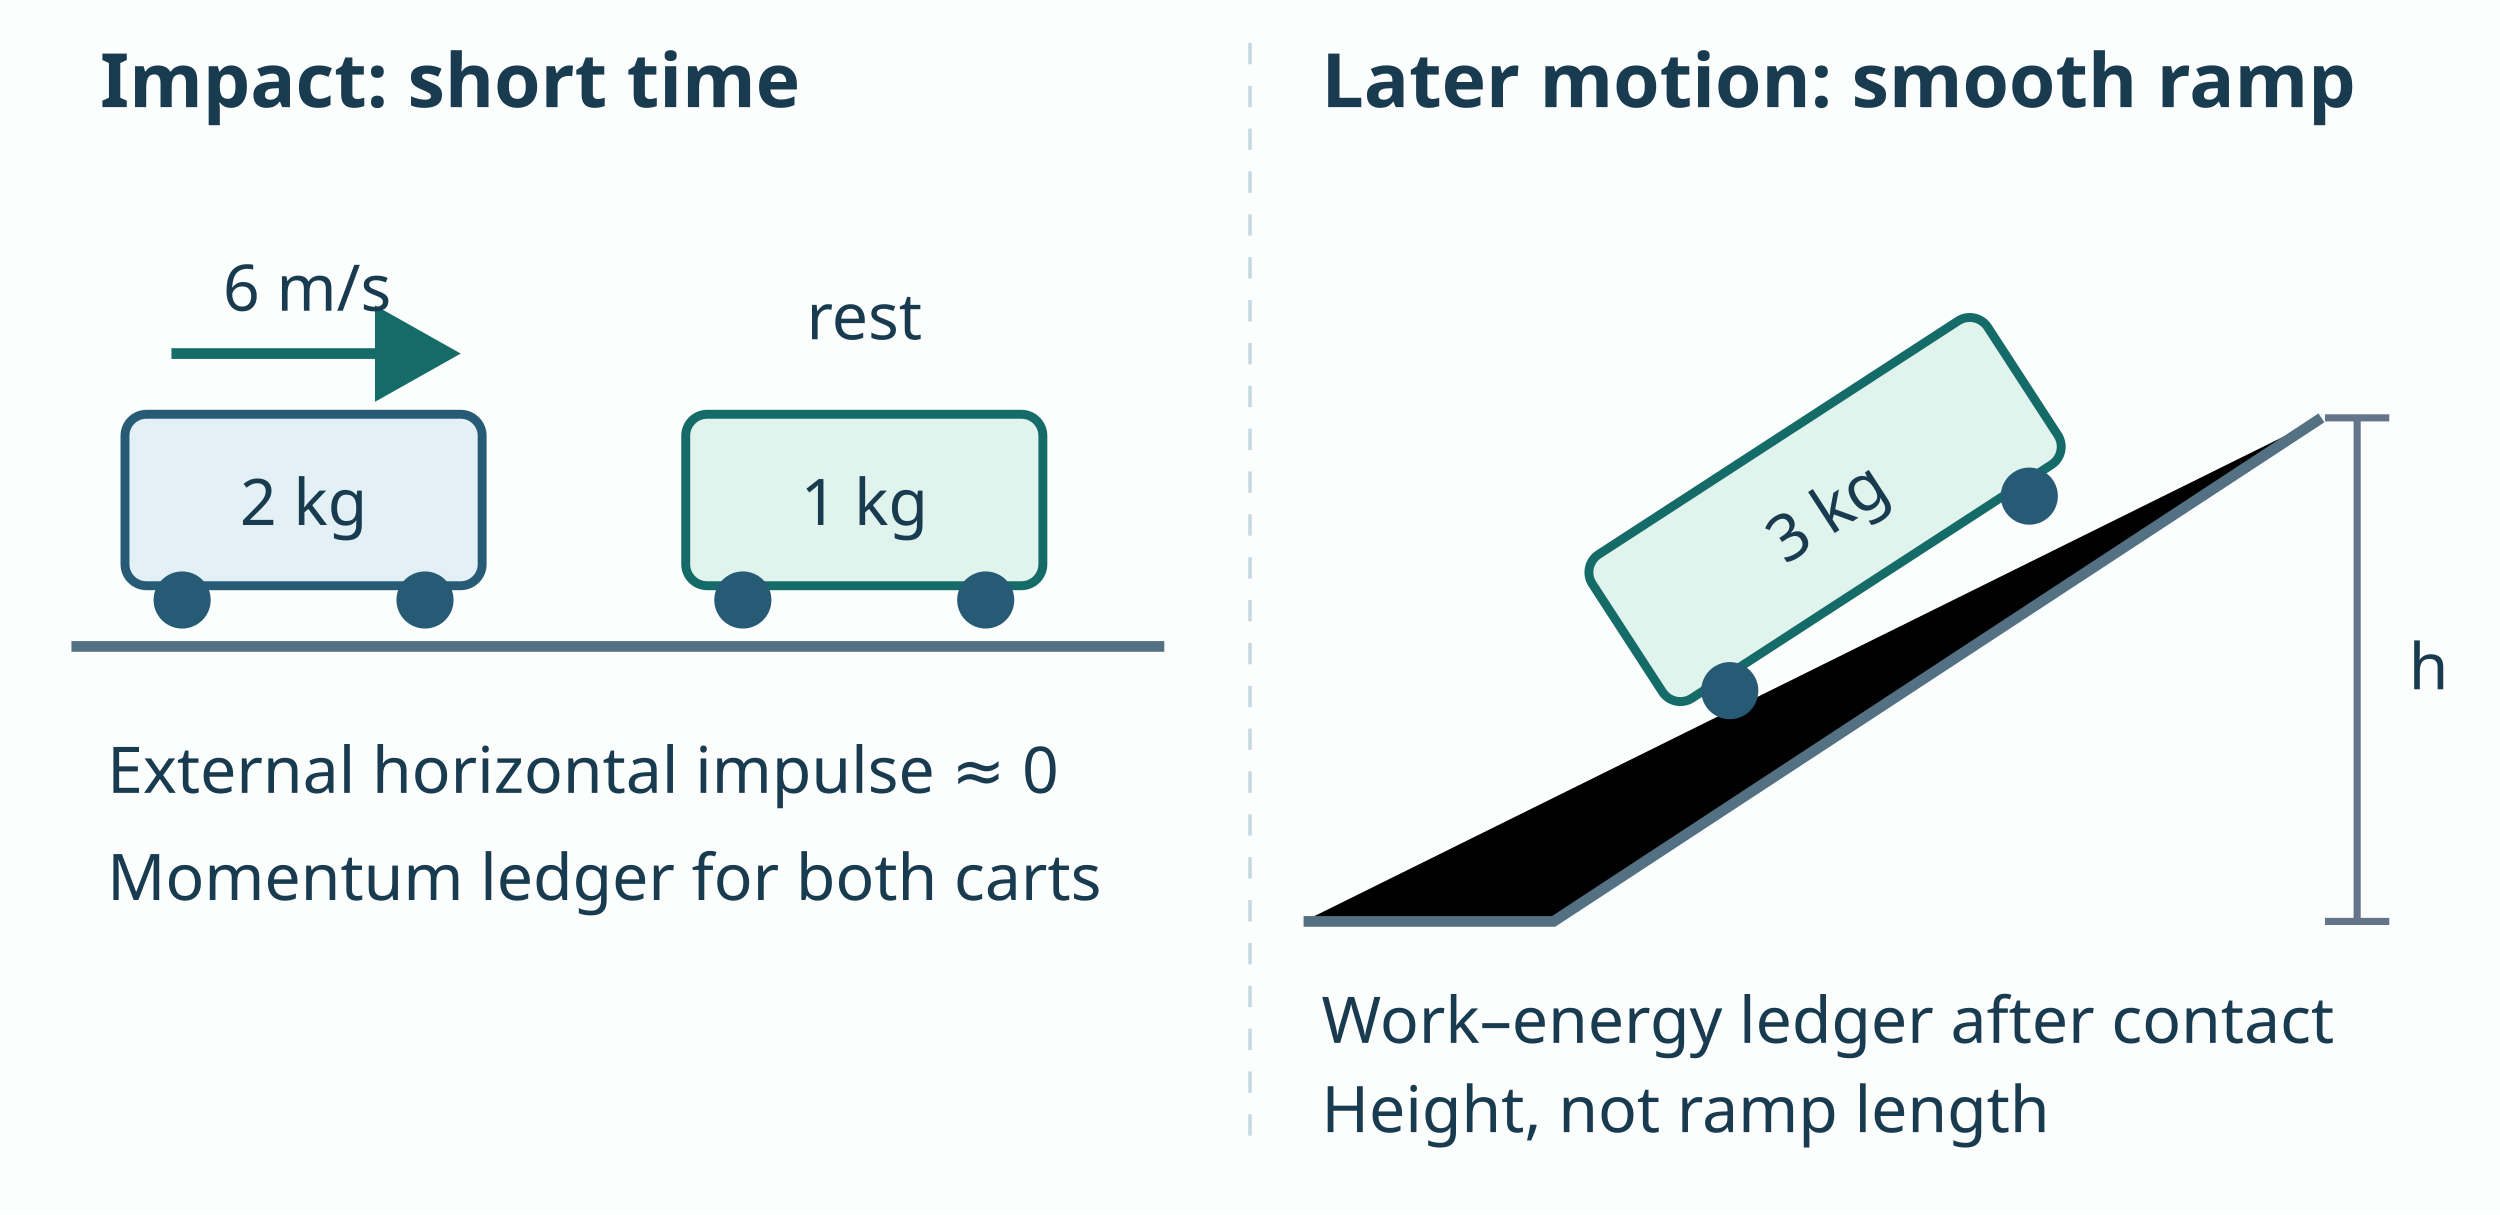
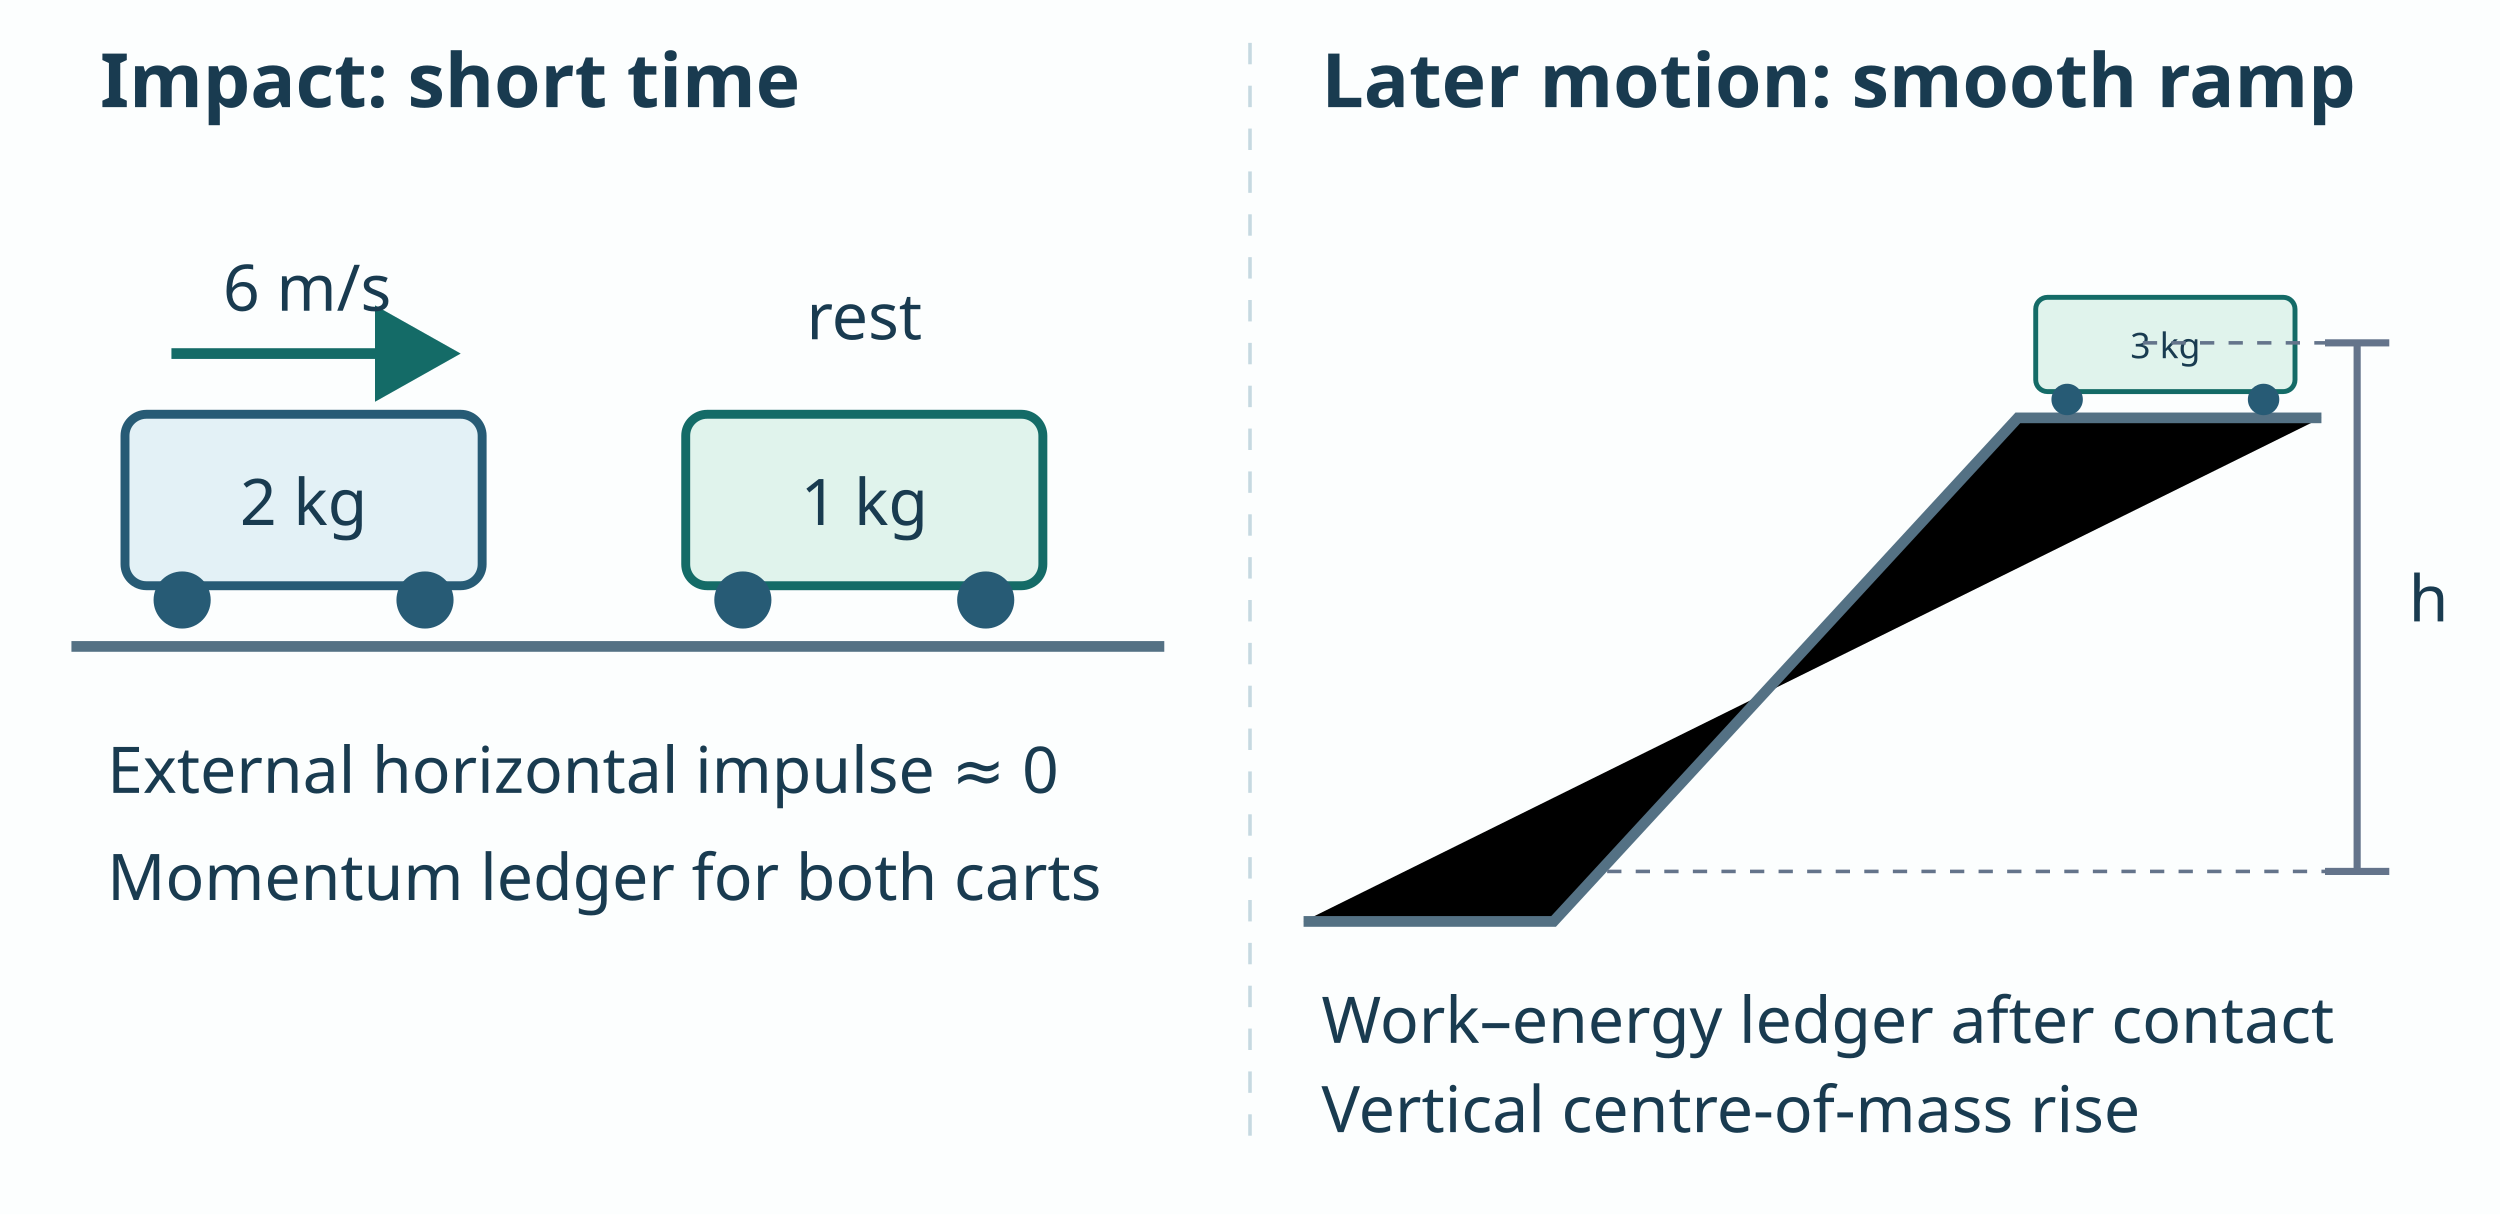
<svg xmlns="http://www.w3.org/2000/svg" viewBox="0 0 700 340" role="img" aria-labelledby="t d">
  <defs>
    <marker id="a" markerWidth="9" markerHeight="9" refX="7" refY="4.5" orient="auto">
      <path d="M0 0L8 4.5L0 9Z" fill="#146b67" />
    </marker>
  </defs>
  <style>text{font:18px system-ui,sans-serif;fill:#193b50} .cap{font-weight:bold;font-size:21px} .rail{stroke:#547184;stroke-width:3} .cart{fill:#e3f1f6;stroke:#275b75;stroke-width:2.5} .b{fill:#e0f3ec;stroke:#146b67;stroke-width:2.5} .arr{stroke:#146b67;stroke-width:3;marker-end:url(#a);fill:none} .dim{stroke:#64748b;stroke-width:2;fill:none}</style>
  <rect width="700" height="340" fill="#fcfefe" />
  <text class="cap" x="28" y="30">Impact: short time</text>
  <text class="cap" x="370" y="30">Later motion: smooth ramp</text>
  <path d="M350 12V318" stroke="#c6d9e1" stroke-dasharray="6 6" />
  <rect class="cart" x="35" y="116" width="100" height="48" rx="6" />
  <circle cx="51" cy="168" r="8" fill="#275b75" />
  <circle cx="119" cy="168" r="8" fill="#275b75" />
  <text x="85" y="147" text-anchor="middle">2 kg</text>
  <rect class="b" x="192" y="116" width="100" height="48" rx="6" />
  <circle cx="208" cy="168" r="8" fill="#275b75" />
  <circle cx="276" cy="168" r="8" fill="#275b75" />
  <text x="242" y="147" text-anchor="middle">1 kg</text>
  <path class="arr" d="M48 99L126 99" />
  <text x="86" y="87" text-anchor="middle">6 m/s</text>
  <text x="242" y="95" text-anchor="middle">rest</text>
  <path class="rail" d="M20 181H326" />
  <text x="30" y="222">External horizontal impulse ≈ 0</text>
  <text x="30" y="252">Momentum ledger for both carts</text>
-   <path class="rail" d="M365 258H435L650 117" />
-   <g transform="translate(478 213) rotate(-33)">
+   <path class="rail" d="M365 258H435L565 117H650" />
+   <g transform="translate(570 119) scale(.55)">
    <rect class="b" x="0" y="-65" width="132" height="48" rx="6" />
    <circle cx="16" cy="-13" r="8" fill="#275b75" />
    <circle cx="116" cy="-13" r="8" fill="#275b75" />
    <text x="66" y="-34" text-anchor="middle">3 kg</text>
  </g>
-   <path class="dim" d="M660 258V117M651 258H669M651 117H669" />
-   <text x="680" y="193" text-anchor="middle">h</text>
+   <path d="M450 244H657M600 96H657" stroke="#64748b" stroke-dasharray="4 4" fill="none" />
+   <path class="dim" d="M660 244V96M651 244H669M651 96H669" />
+   <text x="680" y="174" text-anchor="middle">h</text>
  <text x="370" y="292">Work–energy ledger after contact</text>
-   <text x="370" y="317">Height, not ramp length</text>
+   <text x="370" y="317">Vertical centre-of-mass rise</text>
</svg>
